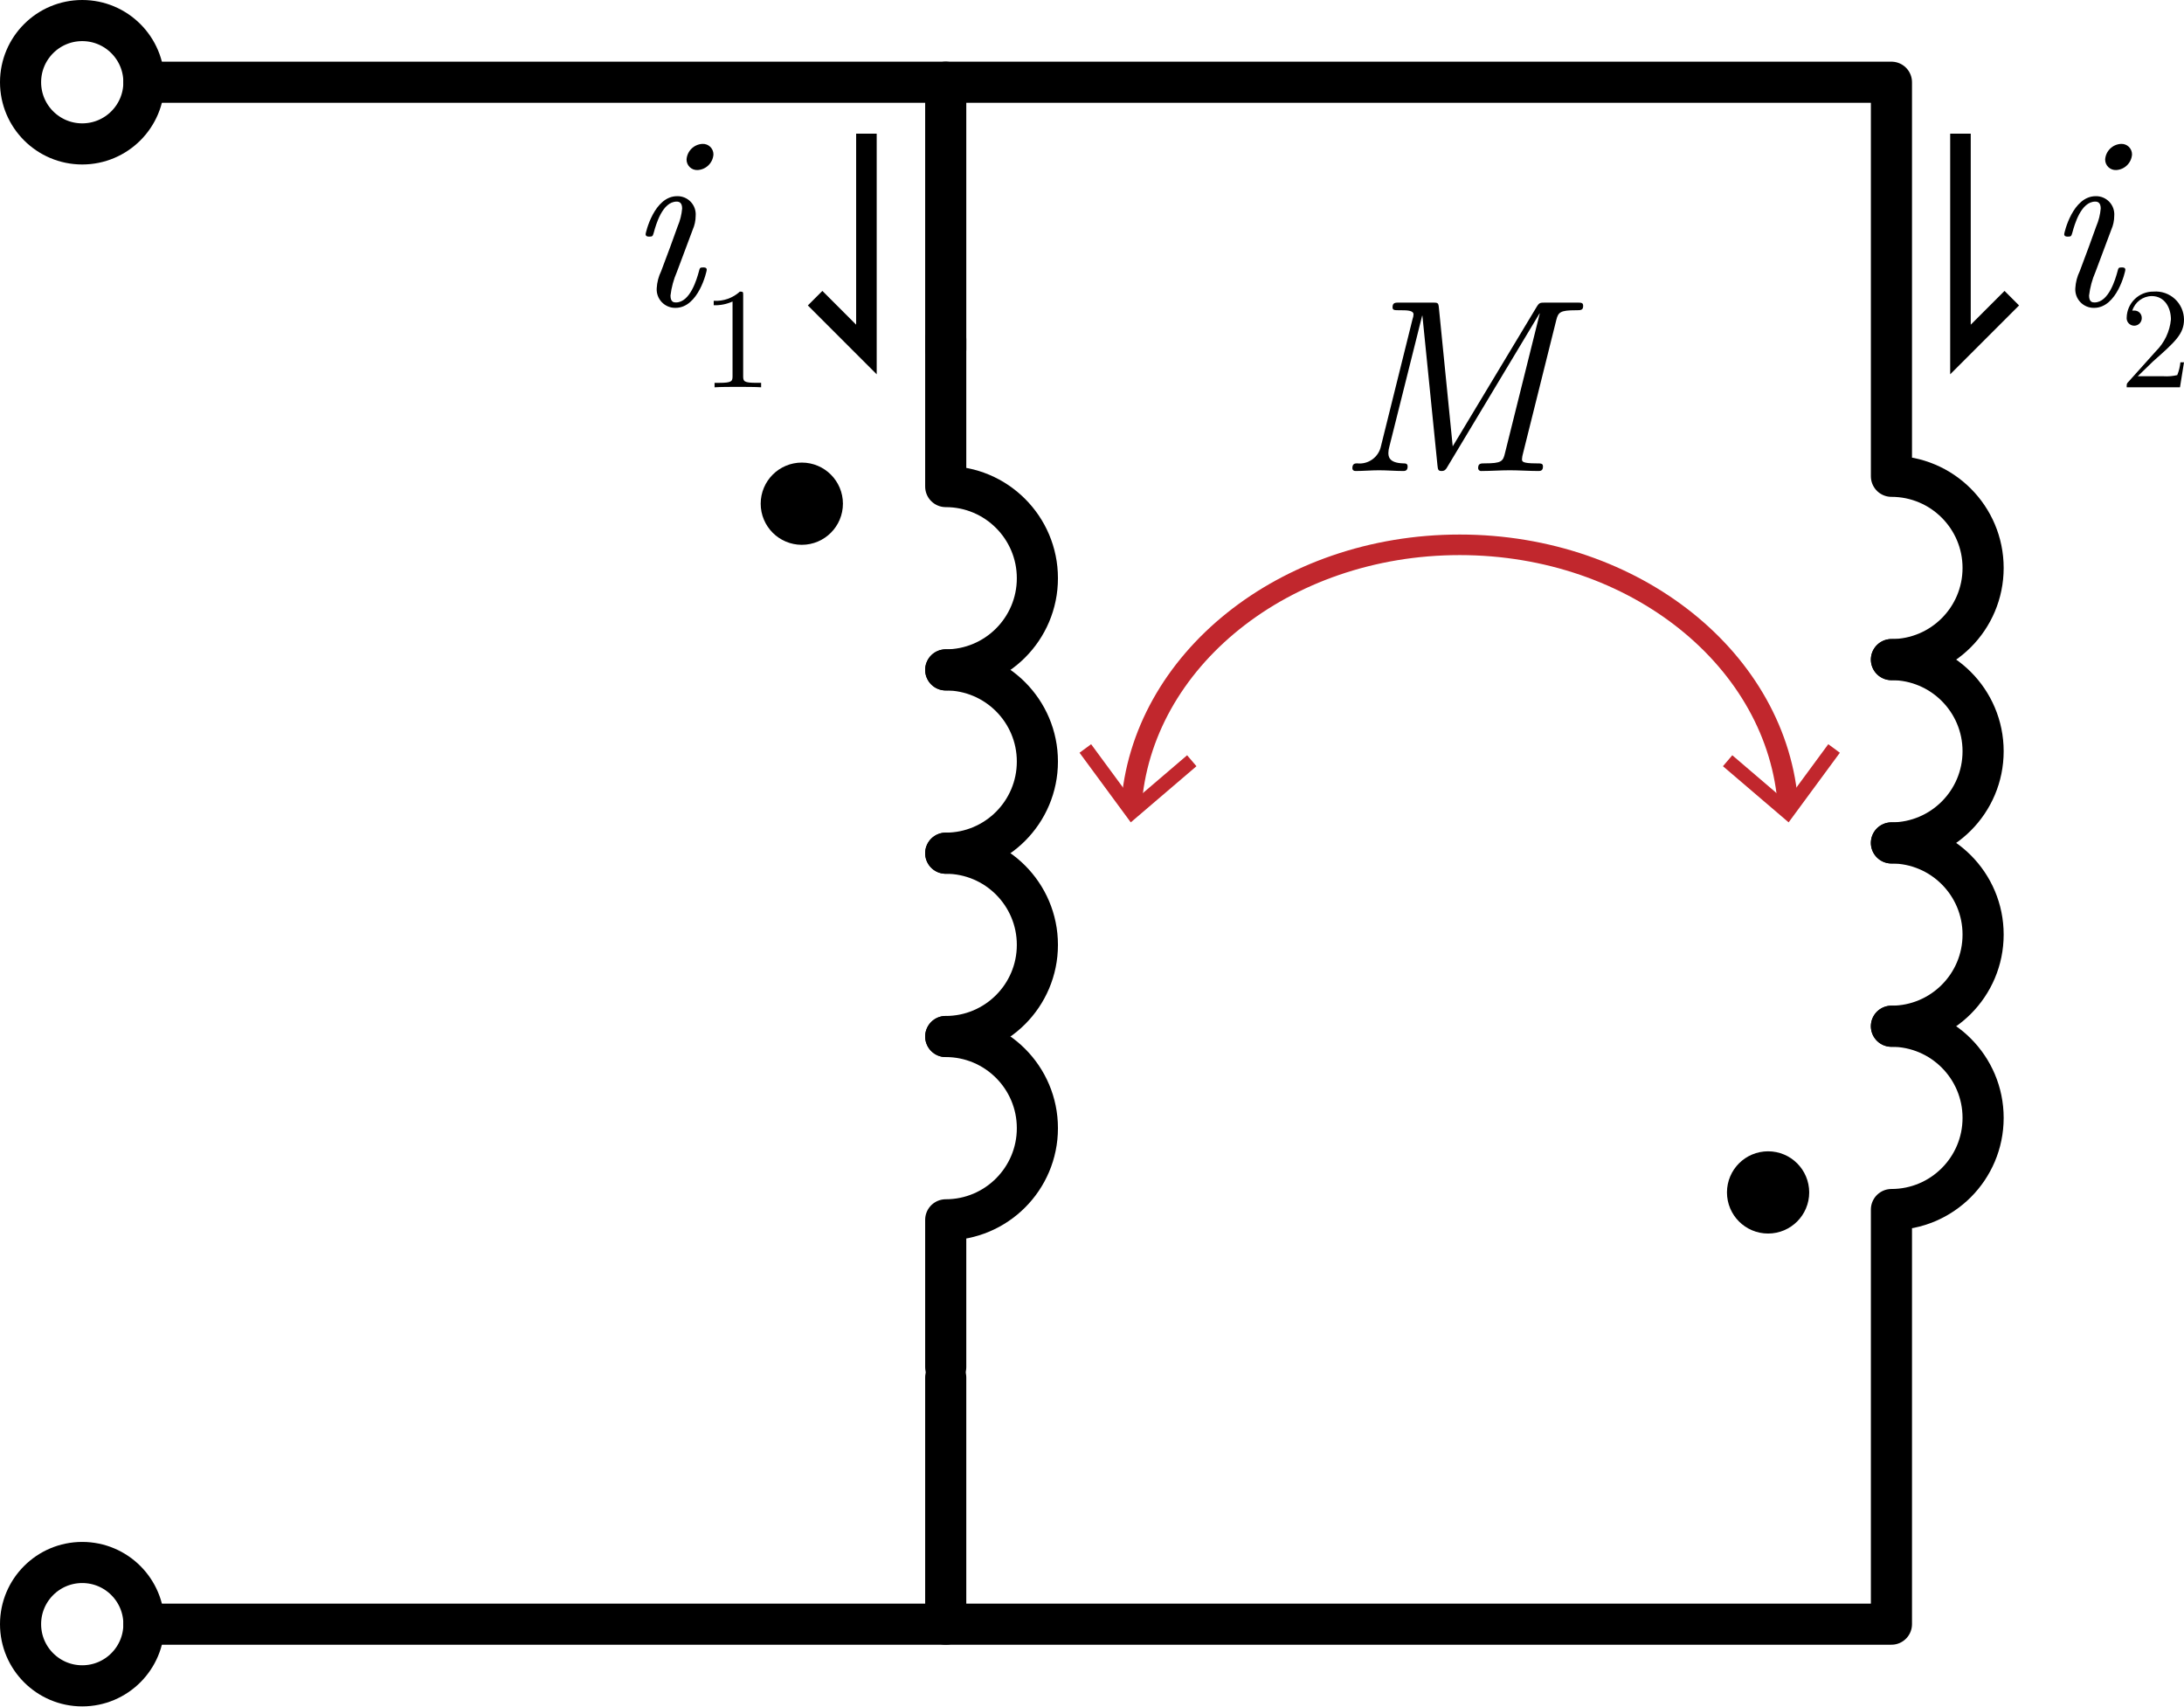
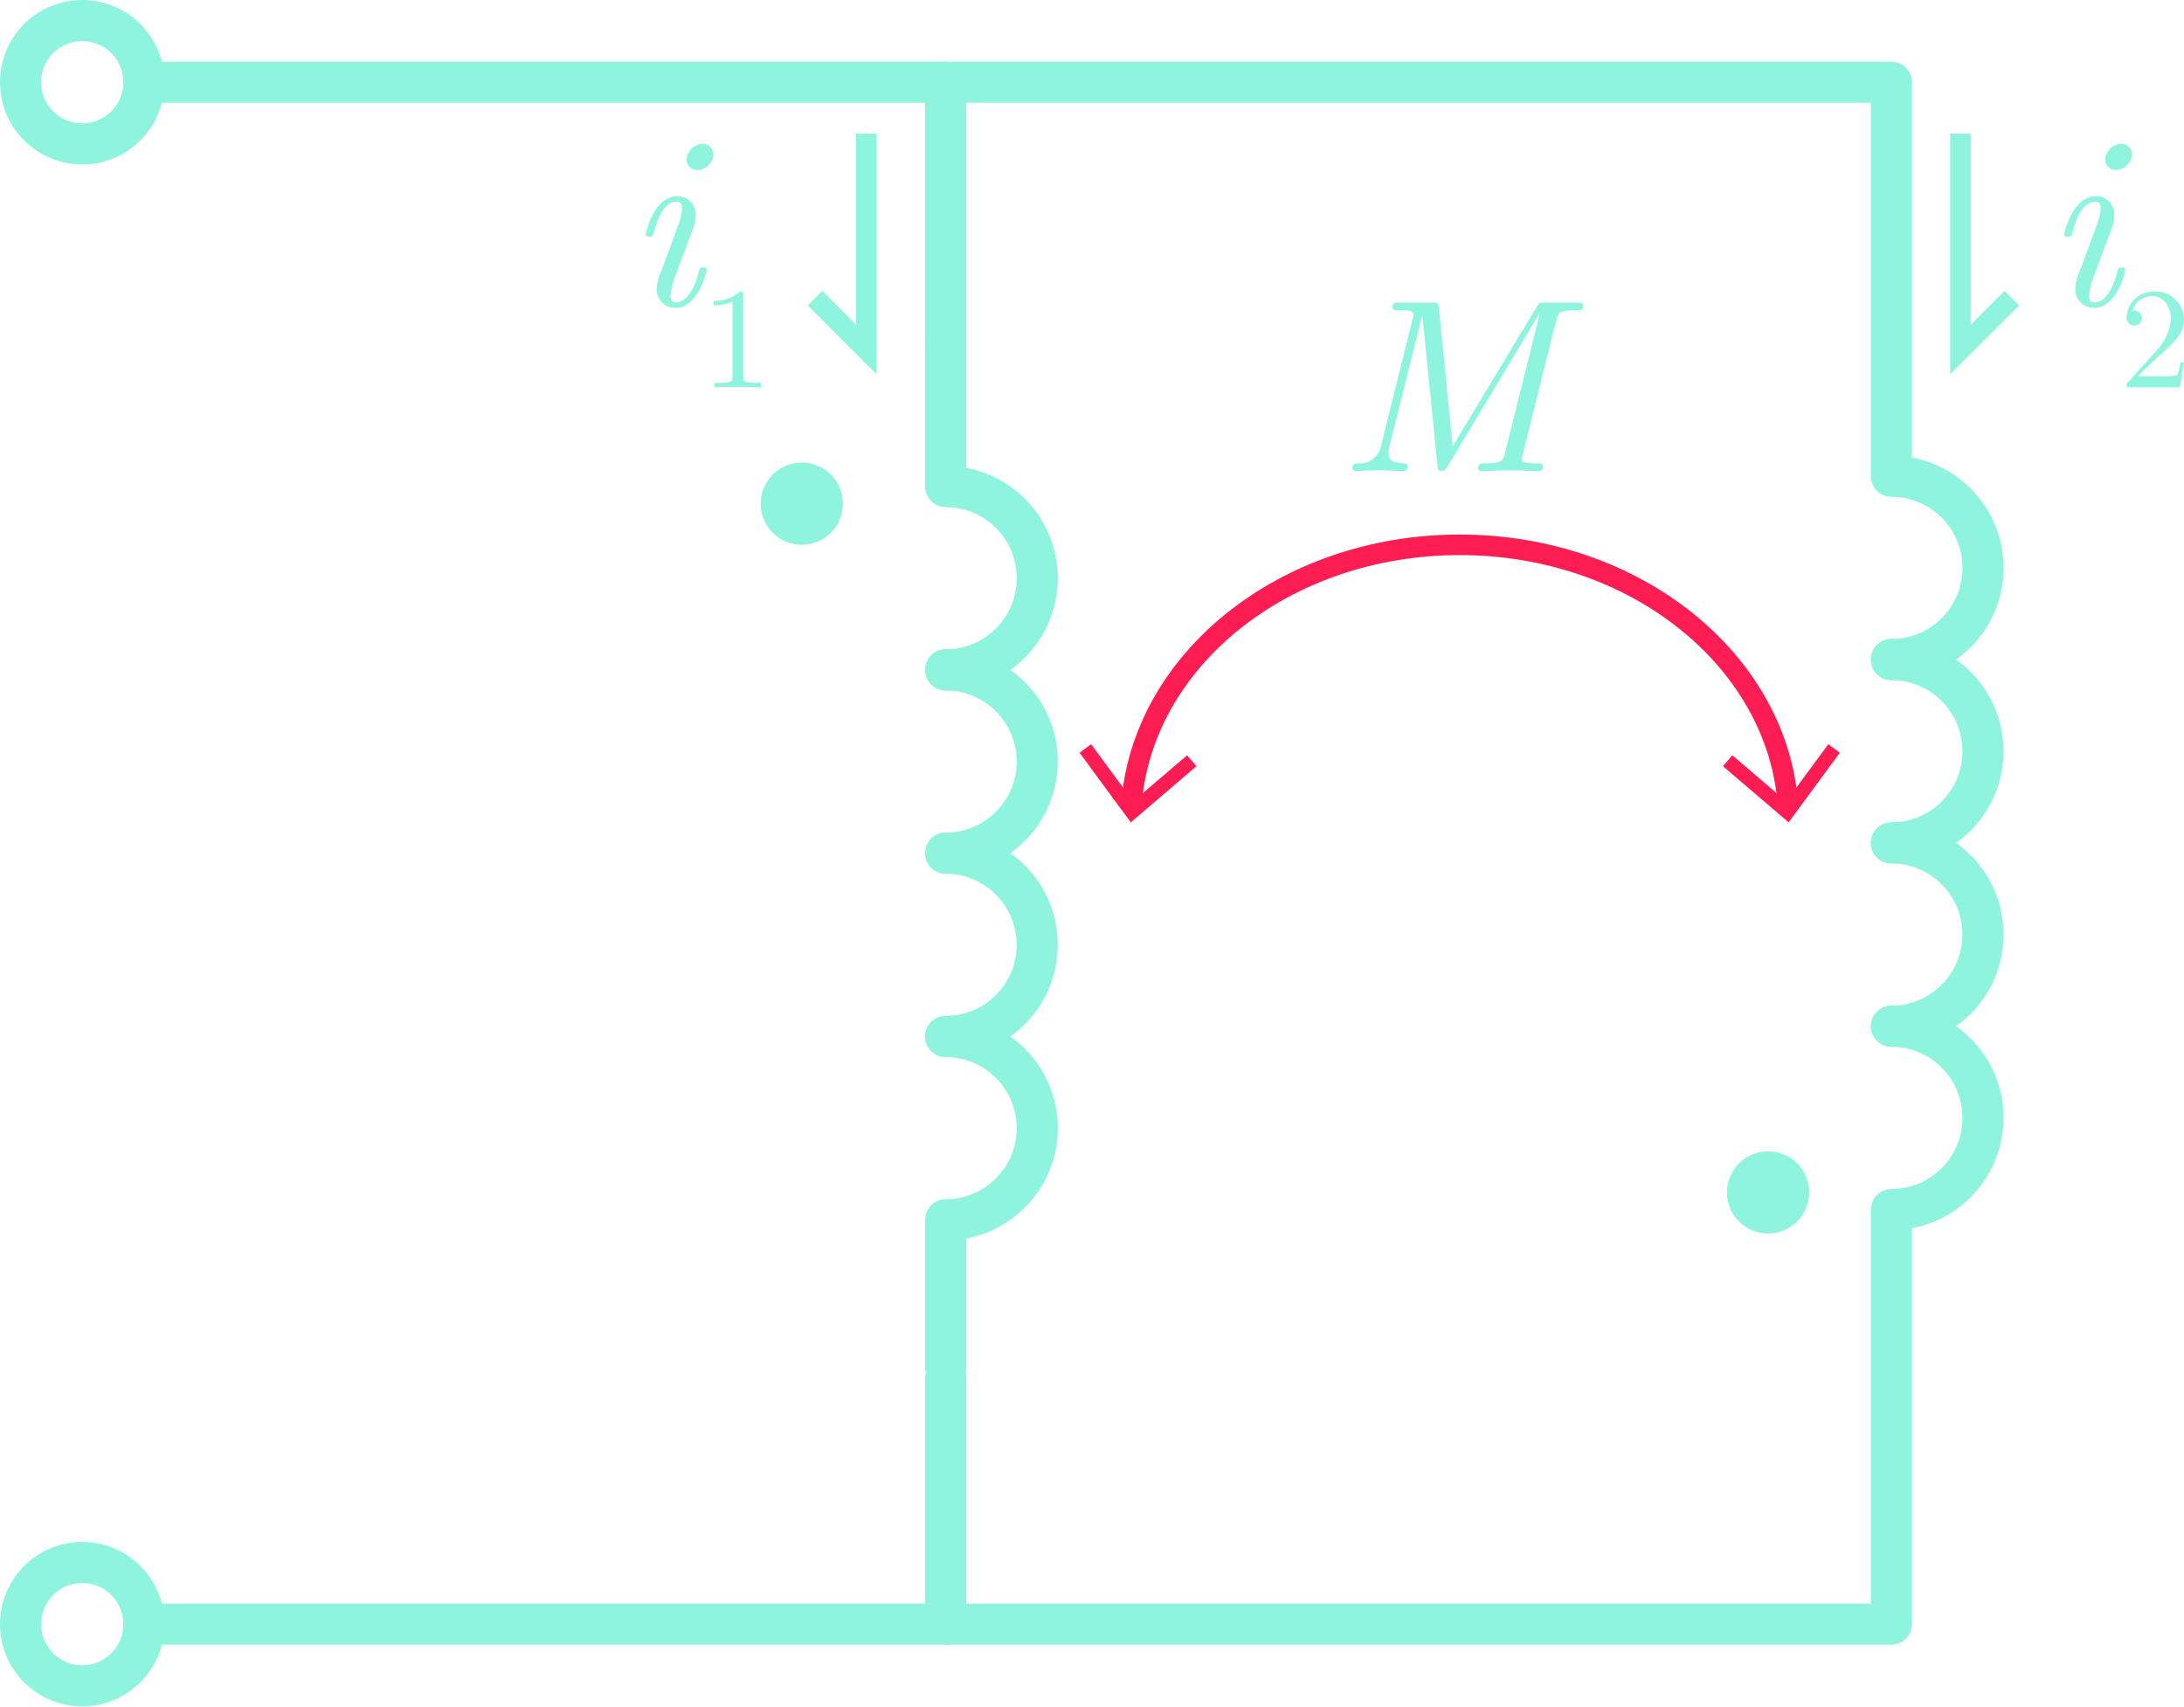
- <svg xmlns="http://www.w3.org/2000/svg" id="Layer_1" data-name="Layer 1" viewBox="0 0 106.23 83">
-   <defs>
-     <style>
-       .cls-1, .cls-2, .cls-3, .cls-6 {
-         fill: none;
-       }
- 
-       .cls-1, .cls-2, .cls-5, .cls-6 {
-         stroke: #000;
-       }
- 
-       .cls-1, .cls-2 {
-         stroke-linecap: round;
-       }
- 
-       .cls-1 {
-         stroke-linejoin: round;
-       }
- 
-       .cls-1, .cls-2, .cls-5 {
-         stroke-width: 2px;
-       }
- 
-       .cls-3 {
-         stroke: #c1272d;
-         stroke-miterlimit: 10;
-       }
- 
-       .cls-4 {
-         fill: #c1272d;
-       }
- 
-       .cls-6 {
-         stroke-linecap: square;
-       }
-     </style>
-   </defs>
-   <circle class="cls-1" cx="4" cy="4" r="3" />
-   <circle class="cls-1" cx="4" cy="79" r="3" />
+ <svg xmlns="http://www.w3.org/2000/svg" version="1.1" id="Layer_1" x="0px" y="0px" viewBox="0 0 106.23 83" style="enable-background:new 0 0 106.23 83;" xml:space="preserve">
+   <style type="text/css">
+ 	.st0{fill:none;stroke:#8FF4DD;stroke-width:2;stroke-linecap:round;stroke-linejoin:round;}
+ 	.st1{fill:none;stroke:#8FF4DD;stroke-width:2;stroke-linecap:round;}
+ 	.st2{fill:none;stroke:#FD1D53;stroke-miterlimit:10;}
+ 	.st3{fill:#FD1D53;}
+ 	.st4{fill:#8FF4DD;}
+ 	.st5{fill:#8FF4DD;stroke:#8FF4DD;stroke-width:2;}
+ 	.st6{fill:none;stroke:#8FF4DD;stroke-linecap:square;}
+ </style>
+   <circle class="st0" cx="4" cy="4" r="3" />
+   <circle class="st0" cx="4" cy="79" r="3" />
  <g>
-     <path class="cls-1" d="M75,62.5v7.167a4.458,4.458,0,0,1,0,8.917" transform="translate(-29 -46)" />
-     <path class="cls-1" d="M75,62.5" transform="translate(-29 -46)" />
-     <path class="cls-1" d="M36,50H75V63" transform="translate(-29 -46)" />
-     <path class="cls-2" d="M75,78.583A4.458,4.458,0,0,1,75,87.5" transform="translate(-29 -46)" />
-     <path class="cls-2" d="M75,87.5a4.458,4.458,0,0,1,0,8.917" transform="translate(-29 -46)" />
-     <path class="cls-1" d="M75,112.5v-7.167a4.458,4.458,0,0,0,0-8.917" transform="translate(-29 -46)" />
-     <path class="cls-1" d="M75,112.5" transform="translate(-29 -46)" />
-     <path class="cls-1" d="M36,125H75V113" transform="translate(-29 -46)" />
+     <path class="st0" d="M46,16.5v7.167c2.462,0.002,4.457,2,4.454,4.462   C50.452,30.588,48.459,32.581,46,32.583" />
+     <path class="st0" d="M46,16.5" />
+     <path class="st0" d="M7,4h39v13" />
+     <path class="st1" d="M46,32.583c2.462,0.003,4.456,2.002,4.452,4.464C50.449,39.505,48.457,41.497,46,41.5" />
+     <path class="st1" d="M46,41.5c2.462,0.003,4.456,2.002,4.452,4.464c-0.003,2.457-1.995,4.449-4.452,4.452" />
+     <path class="st0" d="M46,66.5v-7.167c2.462-0.002,4.457-2,4.454-4.462   C50.452,52.412,48.459,50.419,46,50.417" />
+     <path class="st0" d="M46,66.5" />
+     <path class="st0" d="M7,79h39V67" />
  </g>
  <g>
-     <path class="cls-1" d="M70,62.5" transform="translate(-29 -46)" />
-     <path class="cls-1" d="M121,62" transform="translate(-29 -46)" />
-     <path class="cls-1" d="M75,50h46V69.167a4.458,4.458,0,0,1,0,8.917" transform="translate(-29 -46)" />
-     <path class="cls-2" d="M121,78.083A4.458,4.458,0,0,1,121,87" transform="translate(-29 -46)" />
-     <path class="cls-2" d="M121,87a4.458,4.458,0,0,1,0,8.917" transform="translate(-29 -46)" />
-     <path class="cls-1" d="M70,112.5" transform="translate(-29 -46)" />
-     <path class="cls-1" d="M121,112" transform="translate(-29 -46)" />
-     <path class="cls-1" d="M75,125h46V104.833a4.458,4.458,0,0,0,0-8.917" transform="translate(-29 -46)" />
+     <path class="st0" d="M41,16.5" />
+     <path class="st0" d="M92,16" />
+     <path class="st0" d="M46,4h46v19.167c2.462,0.002,4.457,2,4.454,4.462   C96.452,30.088,94.459,32.081,92,32.083" />
+     <path class="st1" d="M92,32.083c2.462,0.003,4.456,2.002,4.452,4.464C96.449,39.005,94.457,40.997,92,41" />
+     <path class="st1" d="M92,41c2.462,0.003,4.456,2.002,4.452,4.464c-0.003,2.457-1.995,4.449-4.452,4.452" />
+     <path class="st0" d="M41,66.5" />
+     <path class="st0" d="M92,66" />
+     <path class="st0" d="M46,79h46V58.833c2.462-0.002,4.457-2,4.454-4.462   C96.452,51.912,94.459,49.919,92,49.917" />
  </g>
  <g>
-     <path class="cls-3" d="M84.025,85.243c.465-7.104,7.44-12.743,15.975-12.743,8.534,0,15.508,5.638,15.975,12.74" transform="translate(-29 -46)" />
-     <polygon class="cls-4" points="58.196 37.269 57.741 36.736 55.118 38.979 53.072 36.198 52.509 36.614 55.001 40 58.196 37.269" />
-     <polygon class="cls-4" points="83.804 37.269 84.259 36.736 86.882 38.979 88.928 36.198 89.491 36.614 86.999 40 83.804 37.269" />
+     <path class="st2" d="M55.025,39.243C55.49,32.139,62.465,26.5,71,26.5   c8.534,0,15.508,5.638,15.975,12.74" />
+     <polygon class="st3" points="58.196,37.269 57.741,36.736 55.118,38.979 53.072,36.198 52.509,36.614 55.001,40  " />
+     <polygon class="st3" points="83.804,37.269 84.259,36.736 86.882,38.979 88.928,36.198 89.491,36.614 86.999,40  " />
  </g>
-   <path d="M103.823,68.91c-.444,0-.936-.036-1.391-.036s-.923.036-1.367.036a.144.144,0,0,1-.168-.144c0-.228.132-.228.324-.228.815,0,.888-.096.983-.504l1.691-6.788h-.012l-4.474,7.448c-.072.132-.132.216-.288.216-.18,0-.18-.084-.204-.288L98.186,61.354h-.012L96.579,67.722a1.136,1.136,0,0,0-.048.3c0,.18.024.492.708.516.144,0,.228.012.228.156,0,.216-.144.216-.216.216-.372,0-.792-.036-1.175-.036-.372,0-.78.036-1.14.036-.084,0-.156-.036-.156-.144,0-.216.132-.228.228-.228a1.062,1.062,0,0,0,1.163-.84L97.706,61.522a.734.734,0,0,0,.048-.228c0-.204-.324-.204-.696-.204-.228,0-.324,0-.324-.144,0-.228.132-.228.324-.228h1.595c.288,0,.312,0,.336.264l.671,6.729,4.078-6.776c.132-.216.168-.216.432-.216h1.535c.204,0,.3,0,.3.156,0,.216-.108.216-.36.216-.756,0-.852.096-.948.48l-1.619,6.488a1.203,1.203,0,0,0-.048.276c0,.108,0,.204.696.204.24,0,.324,0,.324.156C104.051,68.91,103.907,68.91,103.823,68.91Z" transform="translate(-29 -46)" />
-   <circle class="cls-5" cx="39" cy="24.5" r="1" />
-   <circle class="cls-5" cx="86" cy="58" r="1" />
+   <path class="st4" d="M74.823,22.91c-0.444,0-0.936-0.036-1.391-0.036s-0.923,0.036-1.367,0.036  c-0.078,0.013-0.153-0.039-0.166-0.117c-0.002-0.009-0.002-0.018-0.002-0.027  c0-0.228,0.132-0.228,0.324-0.228c0.815,0,0.888-0.096,0.983-0.504l1.691-6.788h-0.012l-4.474,7.448  c-0.072,0.132-0.132,0.216-0.288,0.216c-0.18,0-0.18-0.084-0.204-0.288L69.186,15.354h-0.012  l-1.595,6.368c-0.029,0.097-0.046,0.198-0.048,0.3c0,0.18,0.024,0.492,0.708,0.516  c0.144,0,0.228,0.012,0.228,0.156c0,0.216-0.144,0.216-0.216,0.216c-0.372,0-0.792-0.036-1.175-0.036  c-0.372,0-0.78,0.036-1.14,0.036c-0.084,0-0.156-0.036-0.156-0.144c0-0.216,0.132-0.228,0.228-0.228  c0.547,0.064,1.052-0.301,1.163-0.84l1.535-6.176c0.028-0.073,0.044-0.15,0.048-0.228  c0-0.204-0.324-0.204-0.696-0.204c-0.228,0-0.324,0-0.324-0.144c0-0.228,0.132-0.228,0.324-0.228h1.595  c0.288,0,0.312,0,0.336,0.264l0.671,6.729l4.078-6.776c0.132-0.216,0.168-0.216,0.432-0.216h1.535  c0.204,0,0.3,0,0.3,0.156c0,0.216-0.108,0.216-0.36,0.216c-0.756,0-0.852,0.096-0.948,0.48  l-1.619,6.488c-0.027,0.09-0.043,0.182-0.048,0.276c0,0.108,0,0.204,0.696,0.204  c0.24,0,0.324,0,0.324,0.156C75.051,22.91,74.907,22.91,74.823,22.91z" />
+   <circle class="st5" cx="39" cy="24.5" r="1" />
+   <circle class="st5" cx="86" cy="58" r="1" />
  <g>
-     <path d="M61.855,60.975a.898.898,0,0,1-.912-.959,2.171,2.171,0,0,1,.216-.828l.444-1.187.36-.996a2.767,2.767,0,0,0,.216-.863c0-.276-.132-.336-.264-.336-.696,0-1.008,1.115-1.116,1.511-.048.167-.06.192-.216.192-.06,0-.18,0-.18-.12,0-.06.408-1.847,1.535-1.847a.884.884,0,0,1,.899.959,1.681,1.681,0,0,1-.144.672l-.768,2.051a4.071,4.071,0,0,0-.312,1.151c0,.324.168.336.264.336.696,0,1.02-1.151,1.115-1.499.048-.18.048-.204.204-.204.084,0,.18,0,.18.12C63.378,59.176,62.983,60.975,61.855,60.975Zm1.079-6.704a.51.51,0,0,1-.54-.516.815.815,0,0,1,.768-.756.51.51,0,0,1,.54.516A.815.815,0,0,1,62.935,54.271Z" transform="translate(-29 -46)" />
-     <path d="M64.889,64.818c-.279,0-.887,0-1.132.021v-.217h.224c.629,0,.65-.084.65-.335V60.666a2.09,2.09,0,0,1-.916.182v-.217a1.727,1.727,0,0,0,1.272-.447c.161,0,.161.014.161.182v3.92c0,.259.021.335.65.335H66.021v.217C65.776,64.818,65.168,64.818,64.889,64.818Z" transform="translate(-29 -46)" />
+     <path class="st4" d="M32.855,14.975c-0.496,0.009-0.905-0.386-0.914-0.881   c-0-0.026,0-0.052,0.002-0.078c0.016-0.287,0.09-0.569,0.216-0.828l0.444-1.187l0.36-0.996   c0.118-0.274,0.191-0.566,0.216-0.863c0-0.276-0.132-0.336-0.264-0.336   c-0.696,0-1.008,1.115-1.116,1.511c-0.048,0.167-0.06,0.192-0.216,0.192c-0.06,0-0.18,0-0.18-0.12   c0-0.06,0.408-1.847,1.535-1.847c0.488-0.01,0.892,0.378,0.902,0.866   c0.001,0.031-0,0.062-0.003,0.094c-0.001,0.231-0.05,0.46-0.144,0.672l-0.768,2.051   c-0.16,0.366-0.265,0.754-0.312,1.151c0,0.324,0.168,0.336,0.264,0.336   c0.696,0,1.02-1.151,1.115-1.499c0.048-0.18,0.048-0.204,0.204-0.204c0.084,0,0.18,0,0.18,0.12   C34.378,13.176,33.983,14.975,32.855,14.975z M33.935,8.271c-0.281,0.016-0.523-0.199-0.539-0.48   c-0.001-0.012-0.001-0.024-0.001-0.035c0.029-0.409,0.358-0.733,0.768-0.756   c0.281-0.017,0.522,0.198,0.539,0.479c0.001,0.012,0.001,0.025,0.001,0.037   C34.673,7.924,34.344,8.248,33.935,8.271z" />
+     <path class="st4" d="M35.889,18.818c-0.279,0-0.887,0-1.132,0.021v-0.217h0.224   c0.629,0,0.65-0.084,0.65-0.335V14.666c-0.288,0.129-0.601,0.191-0.916,0.182v-0.217   c0.467,0.029,0.926-0.132,1.272-0.447c0.161,0,0.161,0.014,0.161,0.182v3.92   c0,0.259,0.021,0.335,0.65,0.335H37.021v0.217C36.776,18.818,36.168,18.818,35.889,18.818z" />
  </g>
-   <polyline class="cls-6" points="42.143 7 42.143 17 40 14.857" />
-   <polyline class="cls-6" points="95.357 7 95.357 17 97.5 14.857" />
+   <polyline class="st6" points="42.143,7 42.143,17 40,14.857 " />
+   <polyline class="st6" points="95.357,7 95.357,17 97.5,14.857 " />
  <g>
-     <path d="M130.855,60.975a.897.897,0,0,1-.911-.959,2.171,2.171,0,0,1,.216-.828l.443-1.187.36-.996a2.767,2.767,0,0,0,.216-.863c0-.276-.132-.336-.264-.336-.696,0-1.008,1.115-1.116,1.511-.048.167-.06.192-.216.192-.06,0-.18,0-.18-.12,0-.06.408-1.847,1.535-1.847a.884.884,0,0,1,.899.959,1.679,1.679,0,0,1-.144.672l-.768,2.051a4.057,4.057,0,0,0-.312,1.151c0,.324.168.336.265.336.695,0,1.02-1.151,1.115-1.499.048-.18.048-.204.204-.204.084,0,.18,0,.18.12C132.379,59.176,131.983,60.975,130.855,60.975Zm1.079-6.704a.51.51,0,0,1-.539-.516.815.815,0,0,1,.768-.756.509.509,0,0,1,.539.516A.815.815,0,0,1,131.935,54.271Z" transform="translate(-29 -46)" />
-     <path d="M135.035,64.839h-2.593c0-.168,0-.182.077-.259l1.342-1.495a2.507,2.507,0,0,0,.733-1.545c0-.573-.301-1.139-.937-1.139a1.008,1.008,0,0,0-.943.712.274.274,0,0,1,.091-.007.353.353,0,0,1,.37.363.367.367,0,1,1-.733-.021,1.292,1.292,0,0,1,1.307-1.265A1.373,1.373,0,0,1,135.23,61.54c0,.699-.419,1.077-1.509,2.041l-.741.72h1.258a2.267,2.267,0,0,0,.664-.056,2.253,2.253,0,0,0,.153-.622h.175Z" transform="translate(-29 -46)" />
+     <path class="st4" d="M101.855,14.975c-0.495,0.009-0.904-0.386-0.913-0.881   c-0-0.026,0-0.052,0.002-0.078c0.016-0.287,0.09-0.569,0.216-0.828l0.443-1.187l0.36-0.996   c0.118-0.274,0.191-0.566,0.216-0.863c0-0.276-0.132-0.336-0.264-0.336   c-0.696,0-1.008,1.115-1.116,1.511c-0.048,0.167-0.06,0.192-0.216,0.192   c-0.06,0-0.18,0-0.18-0.12c0-0.06,0.408-1.847,1.535-1.847c0.488-0.01,0.892,0.378,0.902,0.866   c0.001,0.031-0,0.062-0.003,0.094c-0.001,0.231-0.05,0.46-0.144,0.672l-0.768,2.051   c-0.16,0.366-0.266,0.754-0.312,1.151c0,0.324,0.168,0.336,0.265,0.336   c0.695,0,1.02-1.151,1.115-1.499c0.048-0.18,0.048-0.204,0.204-0.204c0.084,0,0.18,0,0.18,0.12   C103.379,13.176,102.983,14.975,101.855,14.975z M102.935,8.271c-0.281,0.016-0.522-0.199-0.538-0.48   c-0.001-0.012-0.001-0.024-0.001-0.036c0.029-0.409,0.358-0.733,0.768-0.756   c0.281-0.016,0.522,0.198,0.538,0.479c0.001,0.012,0.001,0.024,0.001,0.037   C103.673,7.924,103.344,8.248,102.935,8.271z" />
+     <path class="st4" d="M106.035,18.839h-2.593c0-0.168,0-0.182,0.077-0.259l1.342-1.495   c0.418-0.413,0.678-0.96,0.733-1.545c0-0.573-0.301-1.139-0.937-1.139   c-0.435,0.009-0.816,0.296-0.943,0.712c0.03-0.007,0.06-0.01,0.091-0.007   c0.195-0.01,0.36,0.141,0.37,0.335c0,0.009,0.001,0.019,0,0.028   c0.002,0.203-0.161,0.369-0.364,0.371c-0.203,0.002-0.369-0.161-0.371-0.364   c-0-0.009,0-0.019,0.001-0.028c0.015-0.709,0.598-1.273,1.307-1.265   c0.756-0.06,1.417,0.504,1.477,1.26c0.003,0.032,0.004,0.064,0.004,0.096   c0,0.699-0.419,1.077-1.509,2.041l-0.741,0.72h1.258c0.223,0.014,0.447-0.005,0.664-0.056   c0.08-0.199,0.132-0.408,0.153-0.622h0.175L106.035,18.839z" />
  </g>
</svg>
